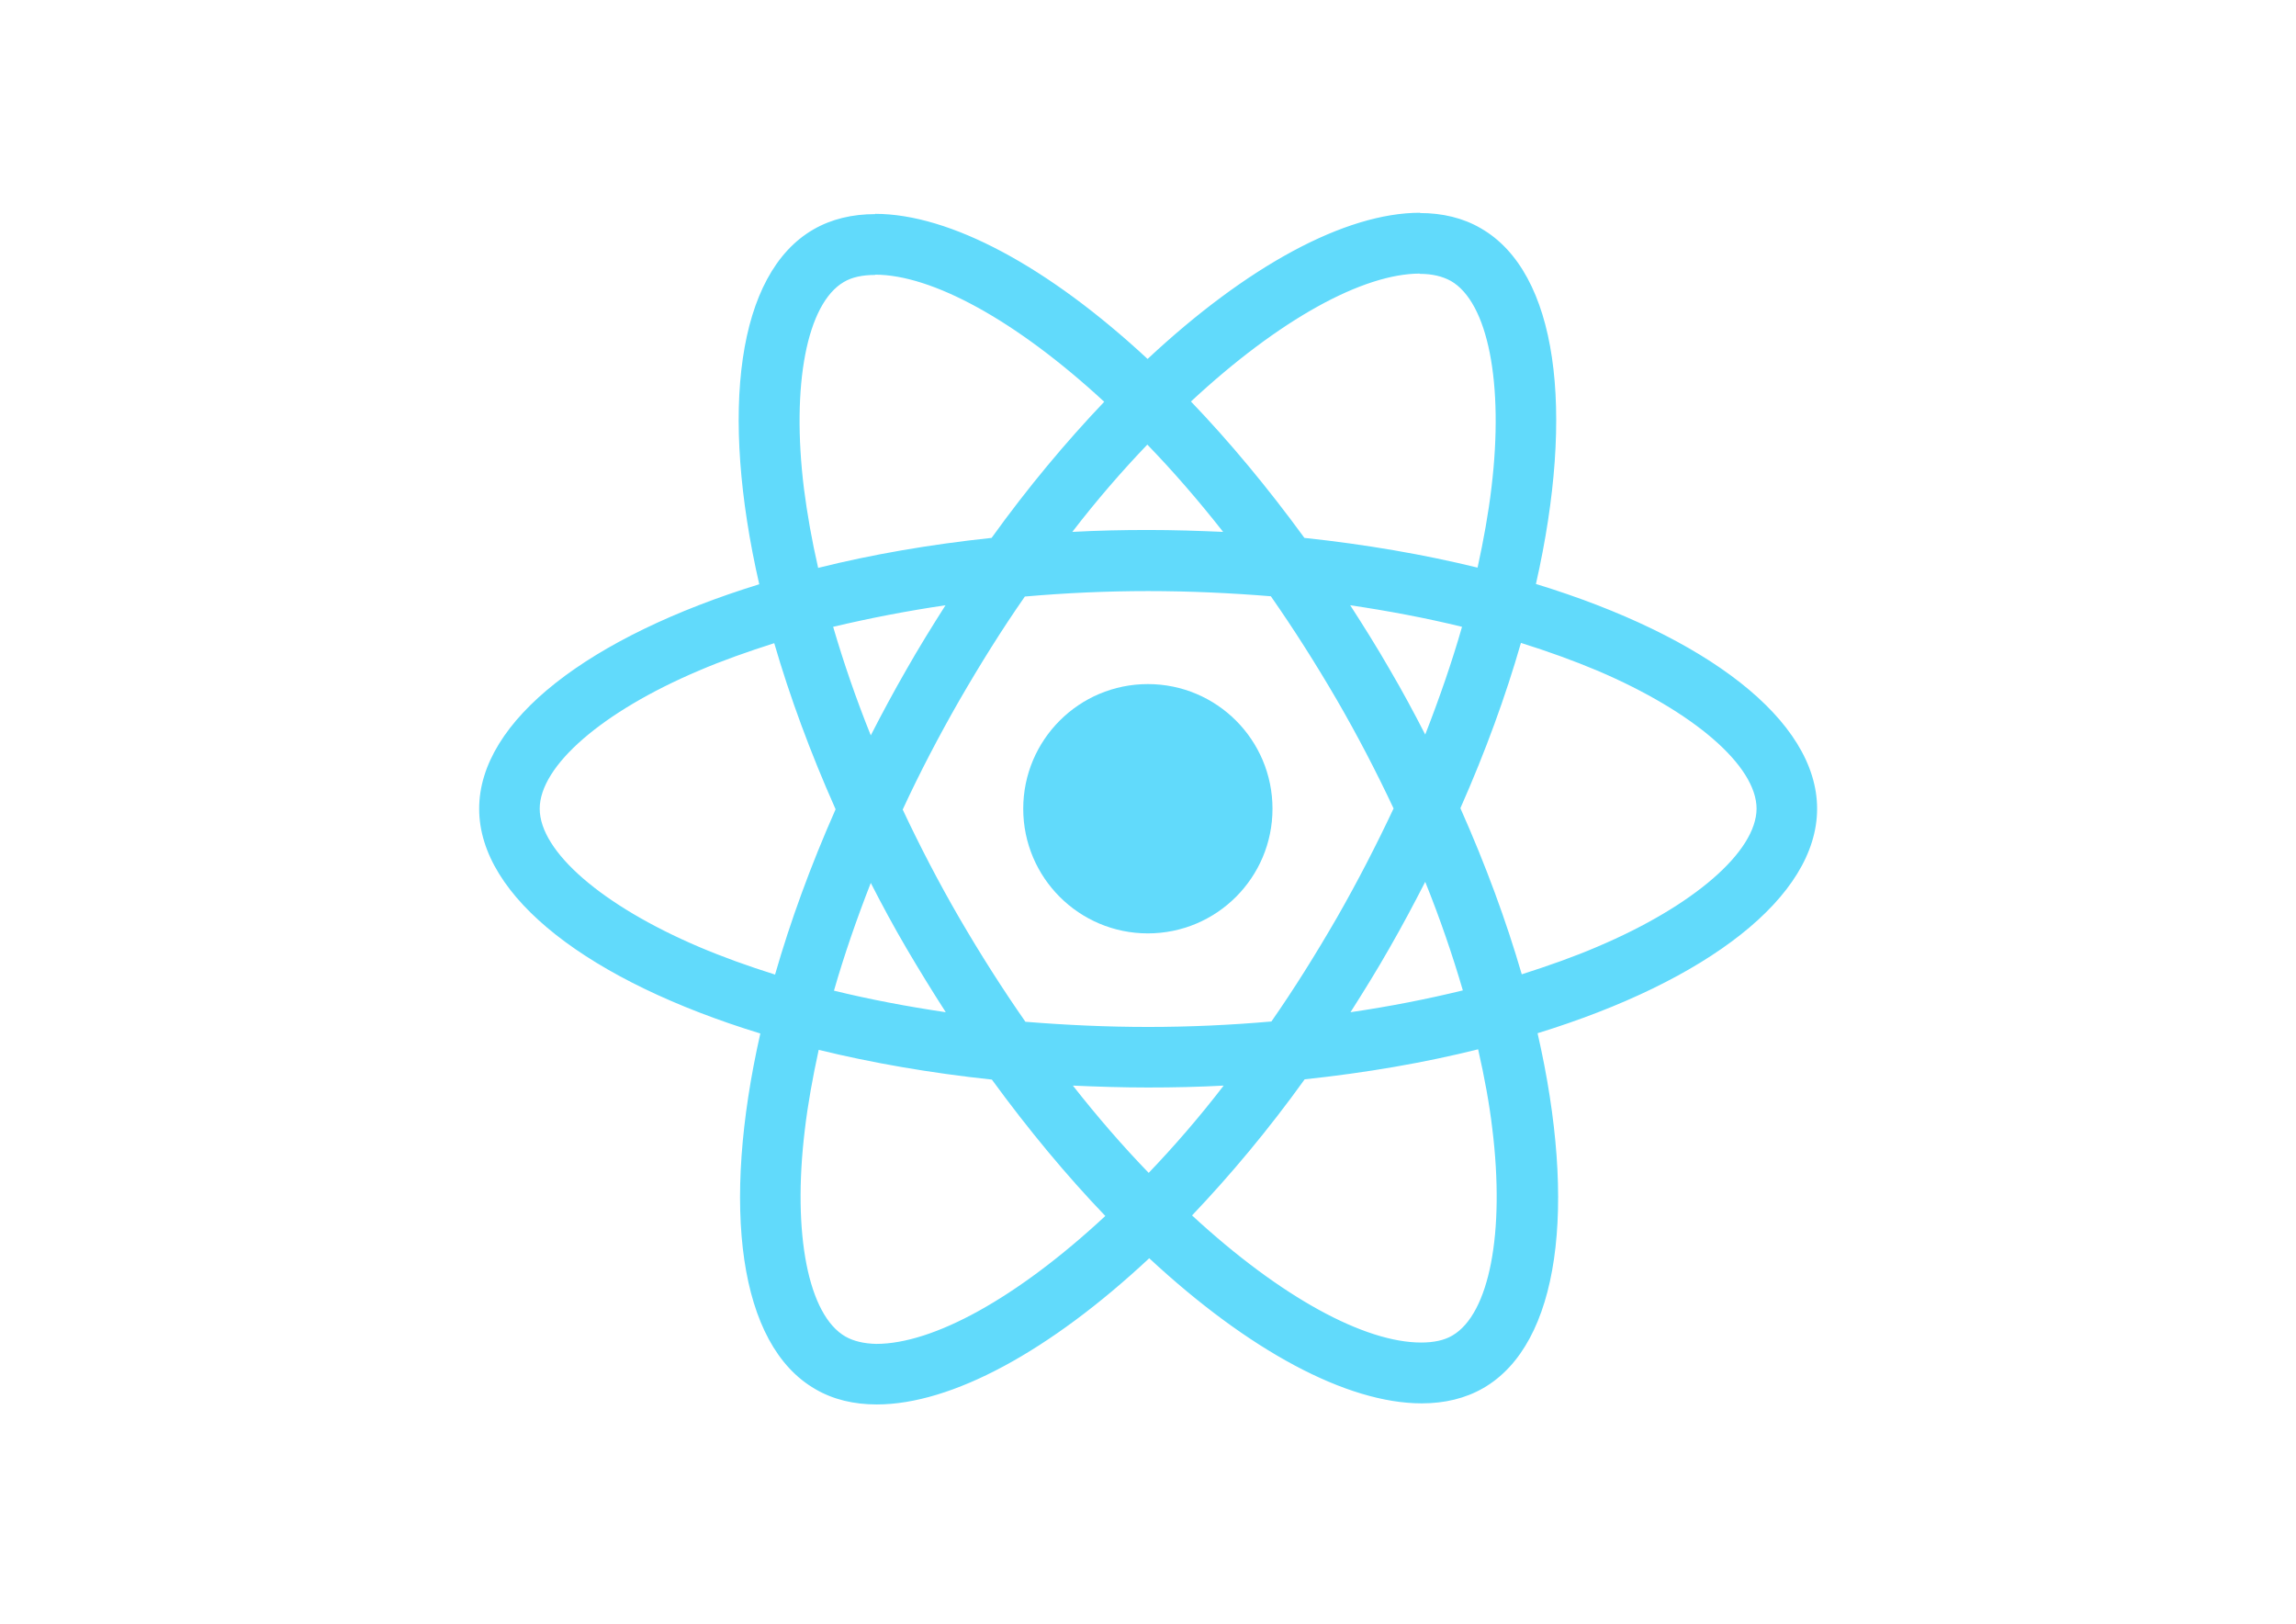
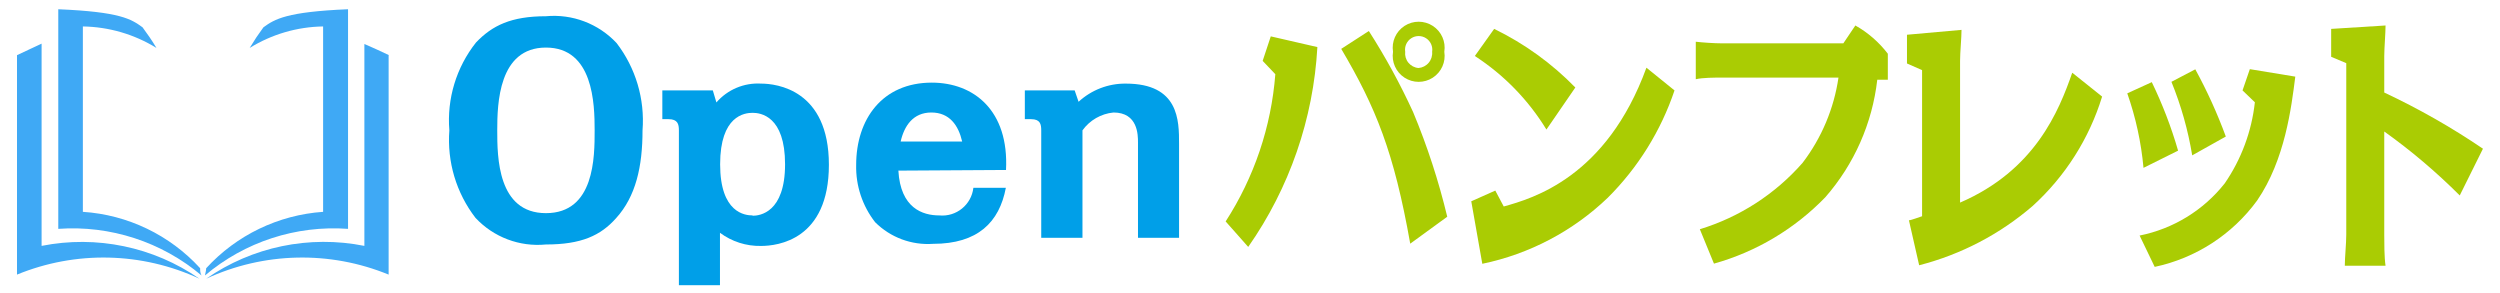
- <svg xmlns="http://www.w3.org/2000/svg" viewBox="0 0 841.9 595.3">
-   <g fill="#61DAFB">
-     <path d="M666.3 296.5c0-32.5-40.7-63.3-103.1-82.4 14.4-63.6 8-114.2-20.2-130.4-6.5-3.8-14.1-5.6-22.4-5.6v22.3c4.6 0 8.3.9 11.4 2.6 13.6 7.8 19.5 37.5 14.9 75.7-1.1 9.4-2.9 19.3-5.1 29.4-19.6-4.8-41-8.5-63.5-10.9-13.5-18.5-27.5-35.3-41.6-50 32.6-30.3 63.2-46.9 84-46.9V78c-27.5 0-63.5 19.6-99.9 53.6-36.4-33.8-72.4-53.2-99.9-53.2v22.3c20.7 0 51.4 16.5 84 46.6-14 14.7-28 31.4-41.3 49.9-22.6 2.4-44 6.1-63.6 11-2.3-10-4-19.7-5.2-29-4.7-38.2 1.1-67.9 14.6-75.8 3-1.8 6.9-2.6 11.5-2.6V78.5c-8.4 0-16 1.8-22.6 5.6-28.1 16.2-34.4 66.7-19.9 130.1-62.2 19.2-102.7 49.9-102.7 82.3 0 32.5 40.7 63.3 103.1 82.4-14.4 63.6-8 114.2 20.2 130.4 6.5 3.8 14.1 5.6 22.5 5.6 27.5 0 63.5-19.6 99.9-53.6 36.4 33.8 72.4 53.2 99.9 53.2 8.4 0 16-1.8 22.6-5.6 28.1-16.2 34.4-66.7 19.9-130.1 62-19.1 102.5-49.9 102.5-82.3zm-130.2-66.7c-3.7 12.9-8.3 26.2-13.5 39.5-4.1-8-8.4-16-13.1-24-4.6-8-9.5-15.8-14.4-23.4 14.2 2.1 27.9 4.7 41 7.9zm-45.8 106.5c-7.8 13.5-15.8 26.3-24.1 38.2-14.9 1.3-30 2-45.2 2-15.1 0-30.2-.7-45-1.9-8.3-11.9-16.4-24.6-24.2-38-7.6-13.1-14.5-26.4-20.8-39.8 6.2-13.4 13.2-26.8 20.7-39.9 7.8-13.5 15.8-26.3 24.1-38.2 14.9-1.3 30-2 45.2-2 15.1 0 30.2.7 45 1.9 8.3 11.9 16.4 24.6 24.2 38 7.6 13.1 14.5 26.4 20.8 39.8-6.3 13.4-13.2 26.8-20.7 39.9zm32.3-13c5.4 13.4 10 26.8 13.8 39.8-13.1 3.2-26.9 5.9-41.2 8 4.9-7.7 9.8-15.6 14.4-23.7 4.6-8 8.9-16.1 13-24.1zM421.2 430c-9.3-9.6-18.6-20.3-27.8-32 9 .4 18.2.7 27.5.7 9.4 0 18.7-.2 27.8-.7-9 11.7-18.3 22.4-27.5 32zm-74.4-58.9c-14.2-2.1-27.9-4.7-41-7.9 3.7-12.9 8.3-26.2 13.5-39.5 4.1 8 8.4 16 13.1 24 4.7 8 9.5 15.8 14.4 23.4zM420.7 163c9.3 9.6 18.6 20.3 27.8 32-9-.4-18.2-.7-27.5-.7-9.4 0-18.7.2-27.8.7 9-11.7 18.3-22.4 27.5-32zm-74 58.9c-4.9 7.7-9.8 15.6-14.4 23.7-4.6 8-8.9 16-13 24-5.4-13.4-10-26.8-13.8-39.8 13.1-3.1 26.9-5.8 41.2-7.9zm-90.5 125.2c-35.4-15.1-58.3-34.9-58.3-50.6 0-15.7 22.9-35.6 58.3-50.6 8.6-3.7 18-7 27.7-10.1 5.7 19.6 13.2 40 22.5 60.9-9.2 20.8-16.6 41.1-22.2 60.6-9.9-3.1-19.3-6.5-28-10.2zM310 490c-13.6-7.8-19.5-37.5-14.9-75.7 1.1-9.4 2.9-19.3 5.1-29.4 19.6 4.8 41 8.5 63.5 10.9 13.5 18.5 27.5 35.3 41.6 50-32.6 30.3-63.2 46.9-84 46.9-4.5-.1-8.3-1-11.3-2.7zm237.2-76.2c4.7 38.2-1.1 67.9-14.6 75.8-3 1.8-6.9 2.6-11.5 2.6-20.7 0-51.4-16.5-84-46.6 14-14.7 28-31.4 41.3-49.9 22.6-2.4 44-6.1 63.6-11 2.3 10.1 4.1 19.8 5.2 29.1zm38.5-66.7c-8.6 3.7-18 7-27.7 10.1-5.7-19.6-13.2-40-22.5-60.9 9.2-20.8 16.6-41.1 22.2-60.6 9.9 3.1 19.3 6.5 28.1 10.2 35.4 15.1 58.3 34.9 58.3 50.6-.1 15.7-23 35.6-58.4 50.6zM320.8 78.4z" />
-     <circle cx="420.9" cy="296.5" r="45.7" />
-     <path d="M520.5 78.1z" />
+ <svg xmlns="http://www.w3.org/2000/svg" xmlns:xlink="http://www.w3.org/1999/xlink" viewBox="0 0 154 18">
+   <defs>
+     <style>.cls-1{fill:#3fa9f5;}.cls-2{fill:#009fe8;}.cls-3{fill:#aacc03;}</style>
+     <symbol id="icon" data-name="icon" viewBox="0 0 21.63 15.68">
+       <path id="_398421296" data-name=" 398421296" class="cls-1" d="M21.63,2.67c-.49-.24-1-.46-1.43-.65V13.76A12,12,0,0,0,11,15.67a13.25,13.25,0,0,1,10.61-.24V2.67Z" />
+       <path id="_398421296-2" data-name=" 398421296" class="cls-1" d="M0,2.67C.49,2.43,1,2.21,1.43,2V13.76a12,12,0,0,1,9.18,1.91A13.25,13.25,0,0,0,0,15.43V2.67Z" />
+       <path id="_399633992" data-name=" 399633992" class="cls-1" d="M19.23,0c-3.55.15-4.24.57-4.9,1.05-.36.5-.47.66-.8,1.2A8.35,8.35,0,0,1,17.8,1V11.78A10.18,10.18,0,0,0,11,15.06c0,.14-.05.28-.07.42a11.59,11.59,0,0,1,8.32-2.71V0Z" />
+       <path class="cls-1" d="M2.4,0C6,.15,6.64.57,7.3,1.05c.36.5.48.66.81,1.2A8.41,8.41,0,0,0,3.83,1V11.78a10.14,10.14,0,0,1,6.82,3.28c0,.14,0,.28.08.42A11.63,11.63,0,0,0,2.4,12.77V0Z" />
+     </symbol>
+     <symbol id="logo_and_title" data-name="logo_and_title" viewBox="0 0 151.91 17.04">
+       <g id="文字">
+         <g id="Open">
+           <path class="cls-2" d="M28.28,2.05C29.28,1,30.45.43,32.59.43a5.29,5.29,0,0,1,4.35,1.65,7.84,7.84,0,0,1,1.6,5.38c0,2.22-.41,4.07-1.63,5.41-.95,1.07-2.14,1.62-4.32,1.62a5.24,5.24,0,0,1-4.34-1.64,7.85,7.85,0,0,1-1.61-5.39A7.71,7.71,0,0,1,28.28,2.05Zm4.31,10.51c3,0,3-3.46,3-5.1s-.08-5.1-3-5.1-3,3.46-3,5.1S29.61,12.56,32.59,12.56Z" />
+           <path class="cls-2" d="M42.87,5l.22.74a3.38,3.38,0,0,1,2.75-1.16c.95,0,4.18.37,4.18,5s-3.16,5-4.18,5a4.1,4.1,0,0,1-2.53-.81V17H40.78V7.46c0-.38-.07-.69-.64-.69h-.38V5Zm2.45,7.72c.44,0,2-.19,2-3.17s-1.51-3.17-2-3.17-2,.17-2,3.17S44.86,12.7,45.32,12.7Z" />
+           <path class="cls-2" d="M54.3,9.94c.13,2.31,1.49,2.76,2.52,2.76A1.93,1.93,0,0,0,58.92,11h2c-.4,2.12-1.73,3.45-4.48,3.45a4.6,4.6,0,0,1-3.57-1.33,5.52,5.52,0,0,1-1.17-3.53c0-2.81,1.6-5.07,4.66-5.07,2.58,0,4.76,1.71,4.57,5.38Zm3.93-1.79c-.23-1-.78-1.79-1.9-1.79s-1.67.82-1.89,1.79Z" />
+           <path class="cls-2" d="M71.59,14.08H69.06V8.2c0-.45,0-1.84-1.51-1.84a2.67,2.67,0,0,0-1.91,1.1v6.62H63.1V7.46c0-.38-.06-.69-.63-.69h-.38V5h3.07l.24.7a4.23,4.23,0,0,1,2.91-1.12c3.28,0,3.28,2.28,3.28,3.71Z" />
+         </g>
+         <g id="パンフレット">
+           <path class="cls-3" d="M74.46,13.07A19.45,19.45,0,0,0,77.52,4l-.78-.82.5-1.51,2.87.66a23.75,23.75,0,0,1-4.26,12.31Zm11.37,1.37c-1-5.65-2.12-8.39-4.25-12l1.7-1.1a40.47,40.47,0,0,1,2.73,5,42.54,42.54,0,0,1,2.1,6.44Zm2.1-11.82a1.6,1.6,0,1,1-3.16,0,1.6,1.6,0,1,1,3.16,0Zm-2.41,0a.9.9,0,0,0,.82,1,.92.92,0,0,0,.84-1,.84.84,0,1,0-1.66,0Z" />
+           <path class="cls-3" d="M91.59,12.15c1.79-.5,6.33-1.8,8.79-8.55L102.11,5A17,17,0,0,1,98,11.61a15.82,15.82,0,0,1-7.73,4.07l-.68-3.85,1.48-.66Zm2.63-4.74a14.26,14.26,0,0,0-4.41-4.53L91,1.21a17.91,17.91,0,0,1,5,3.61Z" />
+           <path class="cls-3" d="M103.67,13.55A13.75,13.75,0,0,0,110,9.46a11.37,11.37,0,0,0,2.21-5.25h-7.18c-.45,0-1.18,0-1.61.1V2c.4.05,1.18.1,1.61.1h7.48L113.25,1a6.57,6.57,0,0,1,2,1.74V4.34h-.65a13.28,13.28,0,0,1-3.2,7.24,15.29,15.29,0,0,1-6.86,4.09Z" />
+           <path class="cls-3" d="M128.45,5.38a15.1,15.1,0,0,1-4.27,6.73,17.3,17.3,0,0,1-7,3.66L116.55,13c.13,0,.7-.22.81-.25v-9l-.93-.41V1.57l3.36-.3c0,.48-.09,1.4-.09,1.91v8.73c4.63-2,6.09-5.65,6.91-8Z" />
+           <path class="cls-3" d="M131,9.77A19.07,19.07,0,0,0,130,5.18l1.51-.69a26.68,26.68,0,0,1,1.62,4.22Zm-.24,4.17A8.92,8.92,0,0,0,136,10.73a10.91,10.91,0,0,0,1.86-5L137.1,5l.45-1.31,2.8.46c-.24,1.89-.63,5.12-2.35,7.63a10.52,10.52,0,0,1-6.31,4.09ZM134,9a21.09,21.09,0,0,0-1.28-4.53l1.47-.77a30.84,30.84,0,0,1,1.88,4.14Z" />
+           <path class="cls-3" d="M150.48,11.47a36.85,36.85,0,0,0-4.65-3.94v6.36c0,.46,0,1.4.08,1.91H143.4c0-.48.09-1.38.09-1.91V3.32l-.93-.39V1.21L145.91,1c0,.47-.08,1.39-.08,1.9V5.13a44.47,44.47,0,0,1,6.08,3.46Z" />
+         </g>
+       </g>
+       <use width="21.63" height="15.67" transform="scale(1.06)" xlink:href="#icon" />
+     </symbol>
+   </defs>
+   <g id="logo_title">
+     <use width="151.91" height="17.04" transform="translate(1.04 0.57)" xlink:href="#logo_and_title" />
  </g>
</svg>
